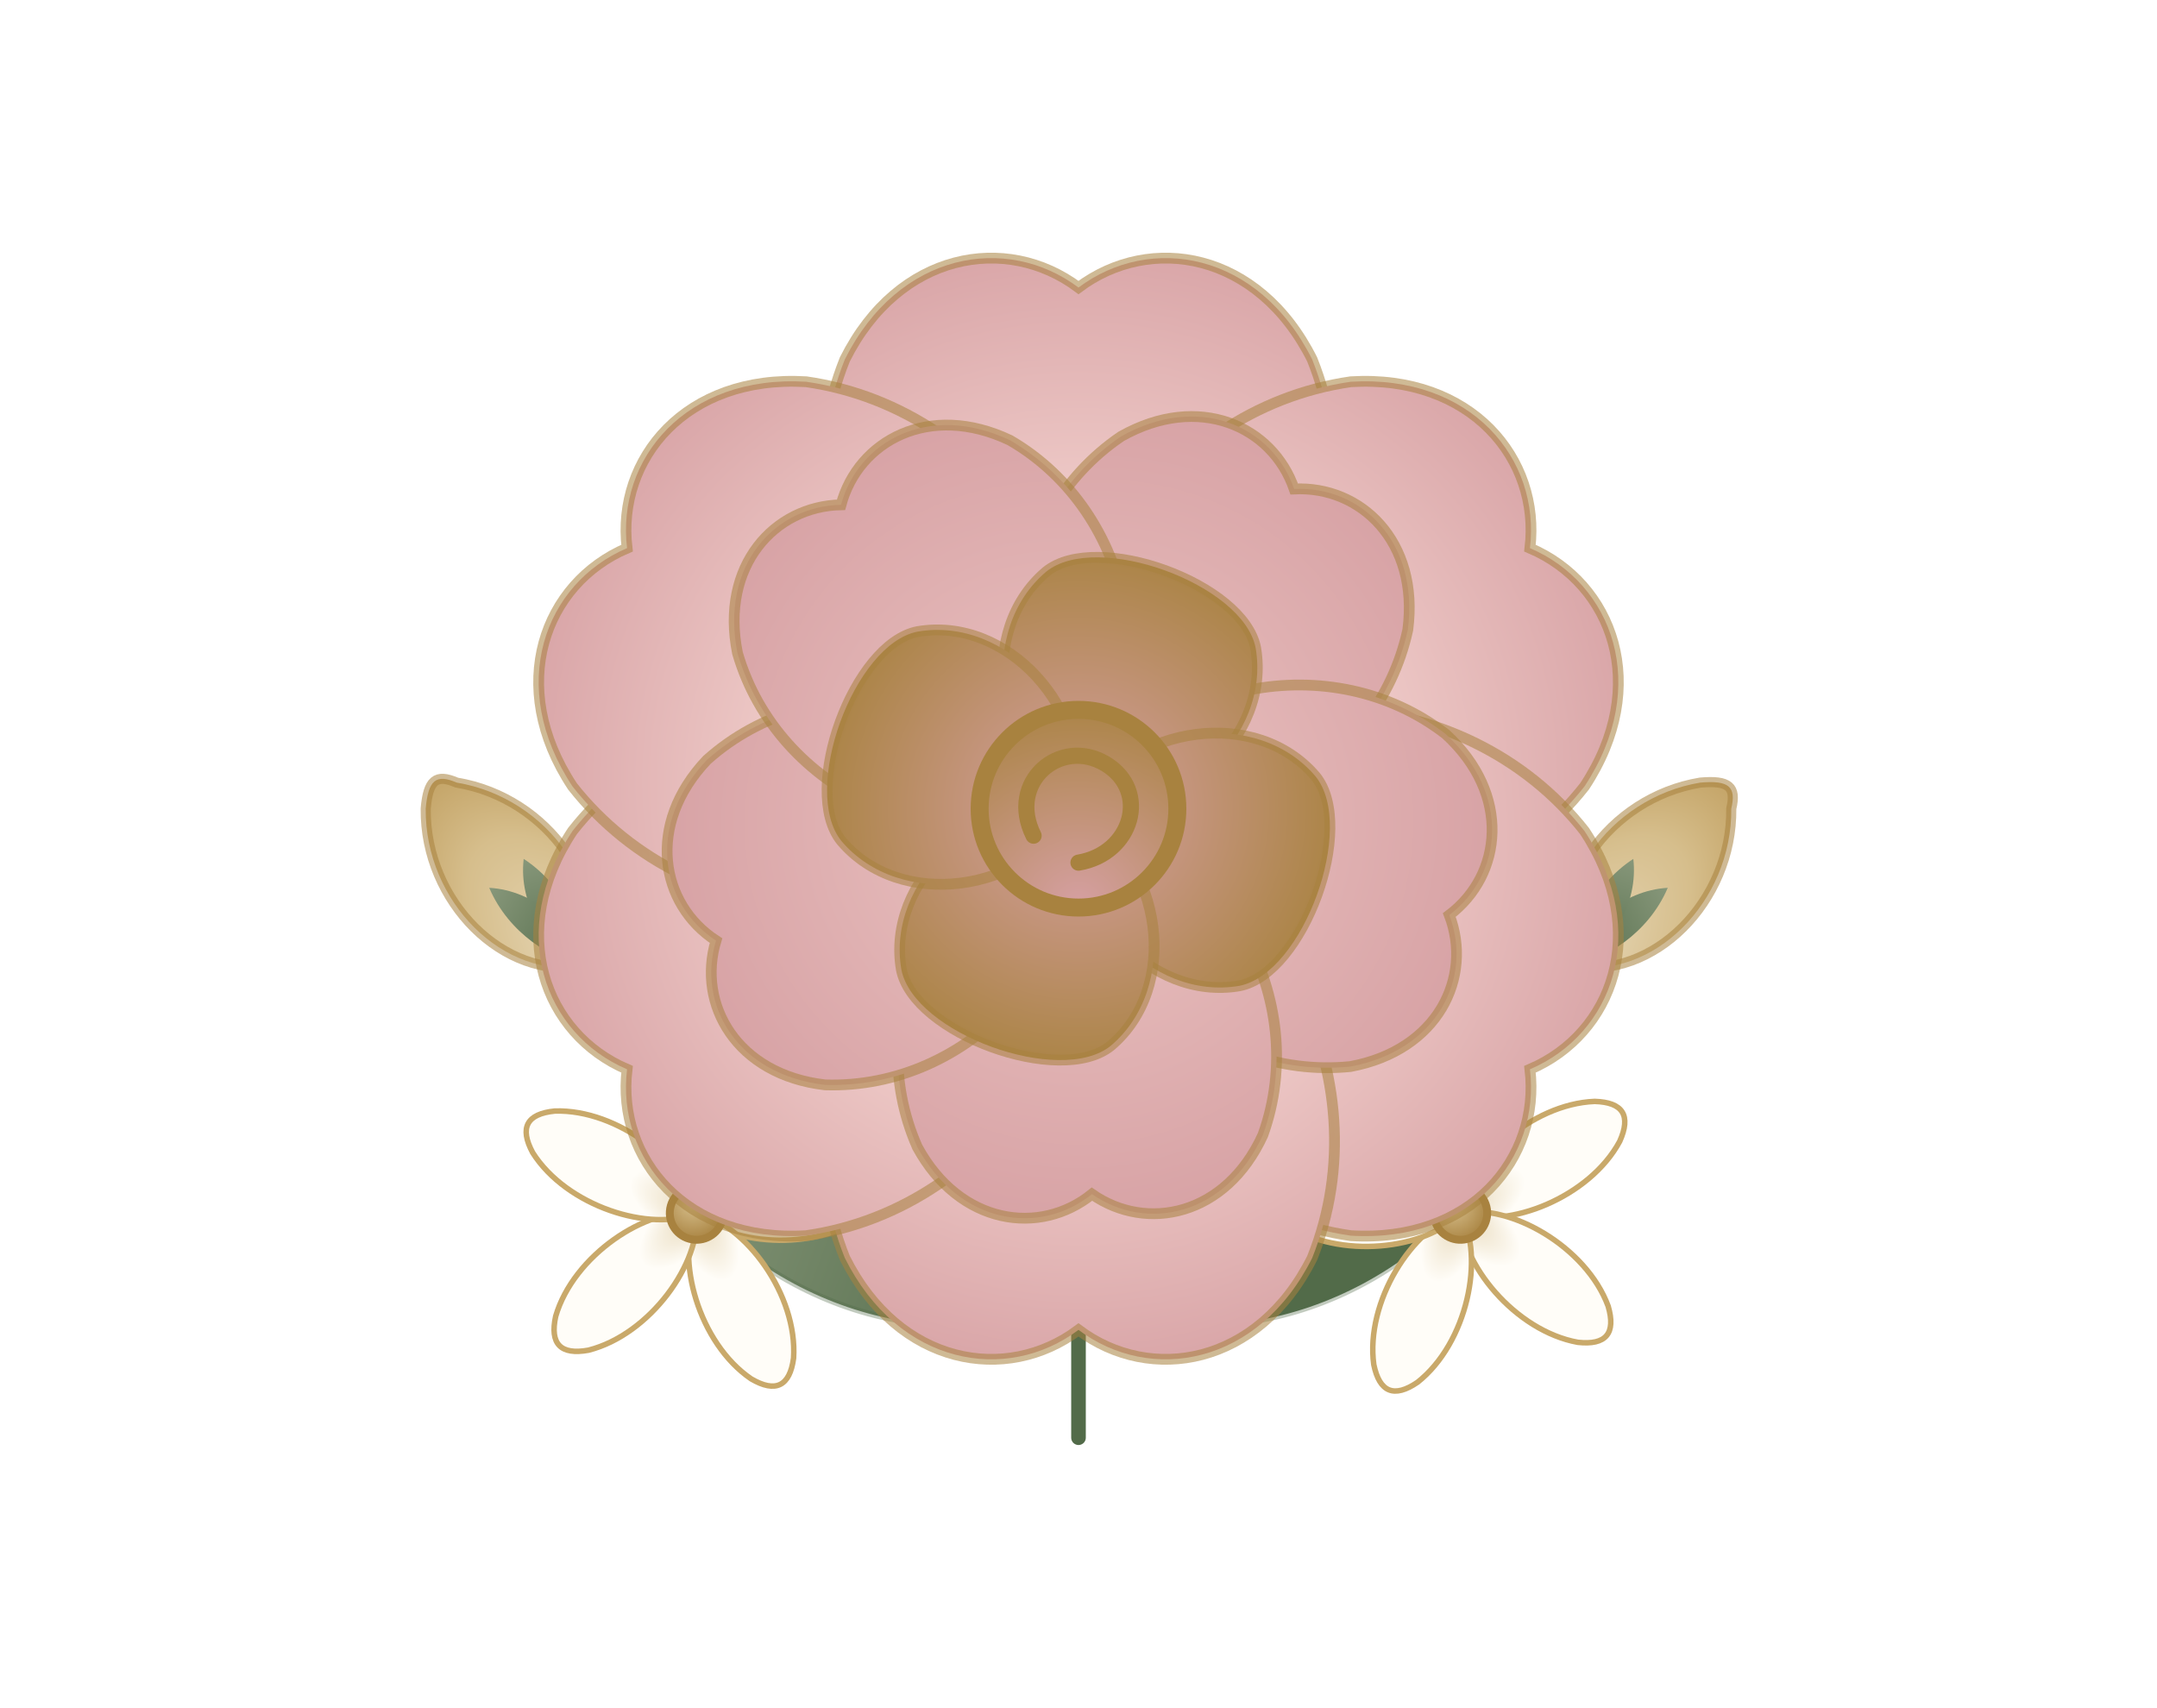
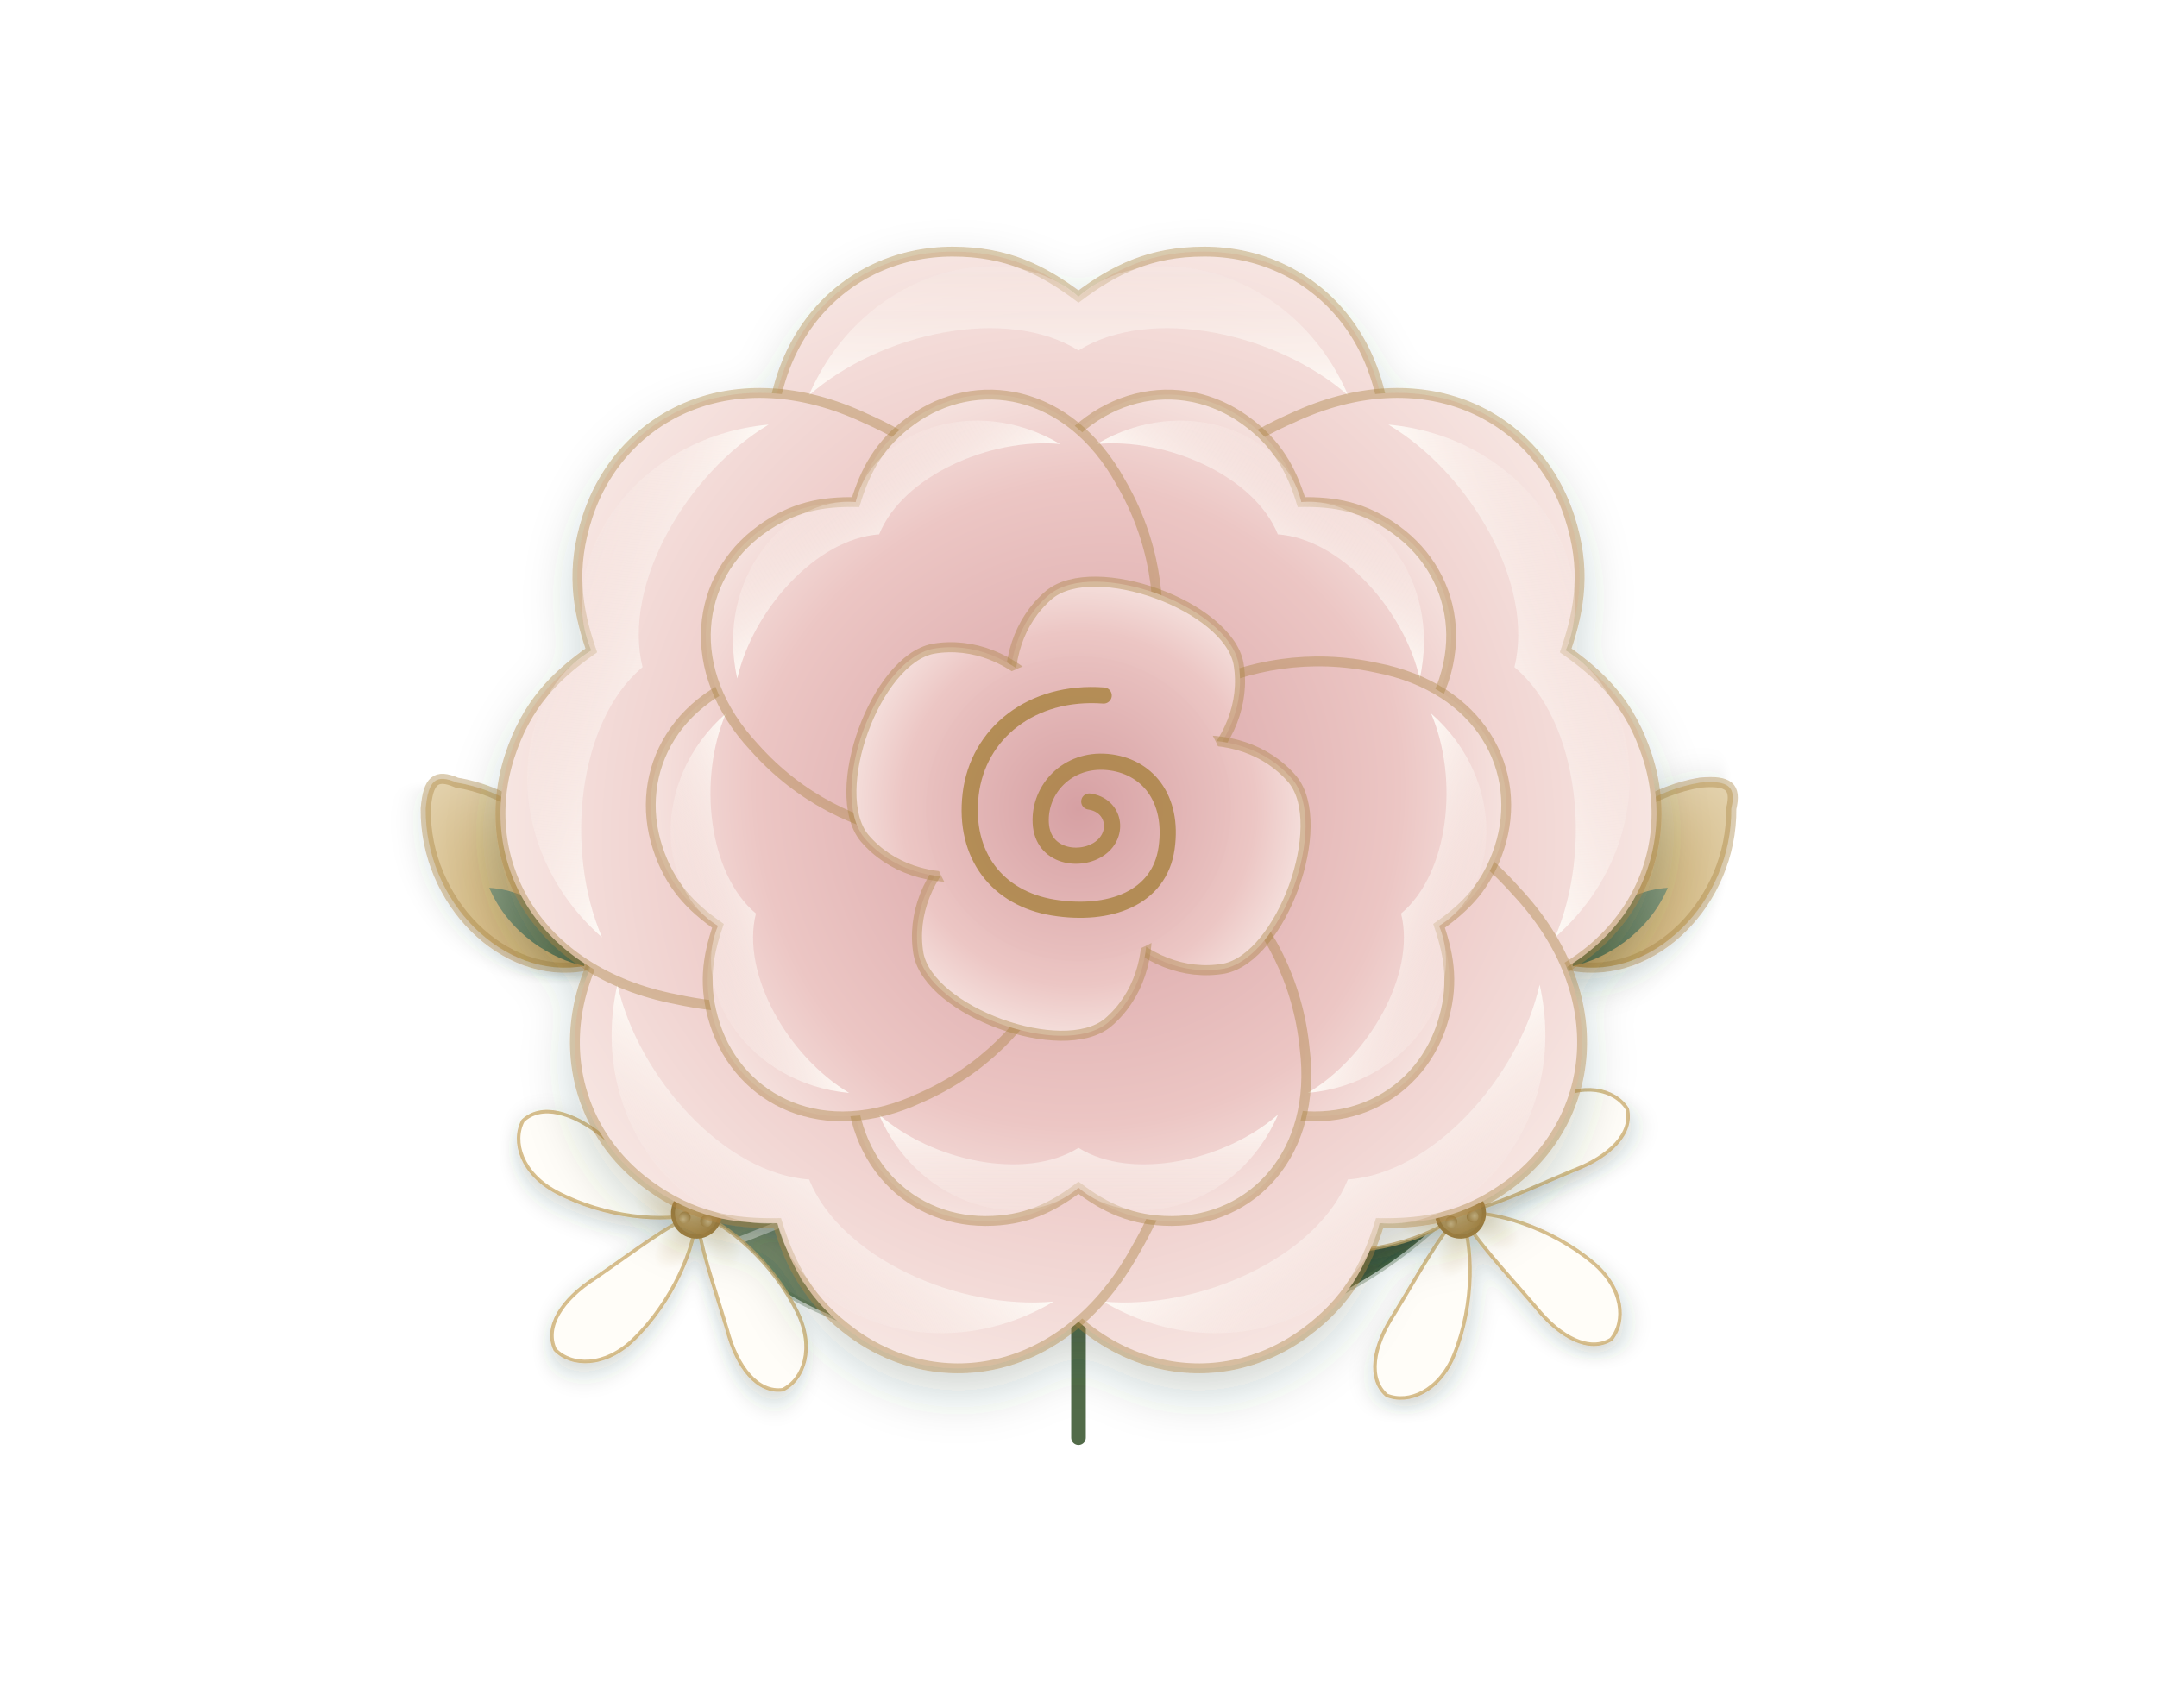
<svg xmlns="http://www.w3.org/2000/svg" viewBox="-16 -16 192 152" width="192" height="152">
-   <style>.p{transform-origin:50% 100%;stroke:#a8823f;stroke-opacity:.55}.j{stroke:#c9a96a;stroke-opacity:1;stroke-width:.7}.l{transform-origin:0 50%}.v{stroke:#526b49;stroke-width:.5;stroke-opacity:.35}.r{fill:none;stroke:#fffdf8;stroke-width:.6;stroke-opacity:.5}.s{fill:none;stroke:#526b49;stroke-linecap:round}.f{stroke:#a8823f}</style>
+   <style>.p{transform-origin:50% 100%;stroke:#a8823f;stroke-opacity:.4}.j{stroke:#c9a96a;stroke-opacity:.75;stroke-width:.45}.l{transform-origin:0 50%}.v{stroke:#526b49;stroke-width:.5;stroke-opacity:.35}.r{fill:none;stroke:#fffdf8;stroke-width:.6;stroke-opacity:.5}.s{fill:none;stroke:#526b49;stroke-linecap:round}.f{stroke:#a8823f;stroke-width:.5}.n{stroke:none}.h{fill:none;stroke-width:.9;stroke-linecap:round;stroke-opacity:.8}</style>
  <defs>
    <radialGradient id="ro" cx="50%" cy="100%" r="110%">
+       <stop offset="0" stop-color="#d6be8c" />
+       <stop offset="0.5" stop-color="#e7d8b8" />
+       <stop offset="1" stop-color="#fffdf8" />
+     </radialGradient>
+     <radialGradient id="rm" cx="50%" cy="100%" r="110%">
+       <stop offset="0" stop-color="#bf9d5d" />
+       <stop offset="0.6" stop-color="#d6be8c" />
+       <stop offset="1" stop-color="#e7d8b8" />
+     </radialGradient>
+     <radialGradient id="ri" cx="50%" cy="50%" r="60%">
+       <stop offset="0" stop-color="#a8823f" />
+       <stop offset="1" stop-color="#d6be8c" />
+     </radialGradient>
+     <linearGradient id="rr" x1="0" y1="1" x2="0" y2="0">
+       <stop offset="0" stop-color="#fffdf8" stop-opacity="0.95" />
+       <stop offset="1" stop-color="#e7d8b8" stop-opacity="0.4" />
+     </linearGradient>
+     <radialGradient id="bo" cx="50%" cy="100%" r="110%">
+       <stop offset="0" stop-color="#d6a0a3" />
+       <stop offset="0.5" stop-color="#ecc6c4" />
+       <stop offset="1" stop-color="#f8eae6" />
+     </radialGradient>
+     <radialGradient id="bm" cx="50%" cy="100%" r="110%">
+       <stop offset="0" stop-color="#d6a0a3" />
+       <stop offset="0.7" stop-color="#ecc6c4" />
+       <stop offset="1" stop-color="#f8eae6" />
+     </radialGradient>
+     <radialGradient id="bi" cx="50%" cy="50%" r="60%">
+       <stop offset="0" stop-color="#d6a0a3" />
+       <stop offset="1" stop-color="#ecc6c4" />
+     </radialGradient>
+     <linearGradient id="br" x1="0" y1="1" x2="0" y2="0">
+       <stop offset="0" stop-color="#fffdf8" stop-opacity="0.9" />
+       <stop offset="1" stop-color="#f8eae6" stop-opacity="0.3" />
+     </linearGradient>
+     <radialGradient id="io" cx="50%" cy="100%" r="110%">
+       <stop offset="0" stop-color="#e7d8b8" />
+       <stop offset="0.45" stop-color="#fffdf8" />
+       <stop offset="1" stop-color="#fffdf8" />
+     </radialGradient>
+     <radialGradient id="im" cx="50%" cy="100%" r="110%">
+       <stop offset="0" stop-color="#d6be8c" />
+       <stop offset="0.6" stop-color="#e7d8b8" />
+       <stop offset="1" stop-color="#fffdf8" />
+     </radialGradient>
+     <radialGradient id="ii" cx="50%" cy="50%" r="60%">
+       <stop offset="0" stop-color="#d6be8c" />
+       <stop offset="1" stop-color="#fffdf8" />
+     </radialGradient>
+     <linearGradient id="ir" x1="0" y1="1" x2="0" y2="0">
      <stop offset="0" stop-color="#fffdf8" />
-       <stop offset=".55" stop-color="#e7d8b8" />
-       <stop offset="1" stop-color="#d6be8c" />
-     </radialGradient>
-     <radialGradient id="rm" cx="50%" cy="100%" r="110%">
-       <stop offset="0" stop-color="#e7d8b8" />
-       <stop offset=".6" stop-color="#d6be8c" />
-       <stop offset="1" stop-color="#bf9d5d" />
-     </radialGradient>
-     <radialGradient id="ri" cx="50%" cy="100%" r="110%">
-       <stop offset="0" stop-color="#d6be8c" />
-       <stop offset="1" stop-color="#a8823f" />
-     </radialGradient>
-     <radialGradient id="bo" cx="50%" cy="100%" r="110%">
-       <stop offset="0" stop-color="#f8eae6" />
-       <stop offset=".55" stop-color="#ecc6c4" />
-       <stop offset="1" stop-color="#d6a0a3" />
-     </radialGradient>
-     <radialGradient id="bm" cx="50%" cy="100%" r="110%">
-       <stop offset="0" stop-color="#ecc6c4" />
-       <stop offset="1" stop-color="#d6a0a3" />
-     </radialGradient>
-     <radialGradient id="bi" cx="50%" cy="100%" r="110%">
-       <stop offset="0" stop-color="#d6a0a3" />
-       <stop offset="1" stop-color="#a8823f" />
-     </radialGradient>
+       <stop offset="1" stop-color="#fffdf8" stop-opacity="0.5" />
+     </linearGradient>
    <radialGradient id="ja" cx="50%" cy="100%" r="110%">
      <stop offset="0" stop-color="#e7d8b8" />
-       <stop offset=".35" stop-color="#fffdf8" />
+       <stop offset="0.3" stop-color="#fffdf8" />
      <stop offset="1" stop-color="#fffdf8" />
    </radialGradient>
    <radialGradient id="go" cx="40%" cy="35%" r="70%">
      <stop offset="0" stop-color="#d6be8c" />
      <stop offset="1" stop-color="#a8823f" />
    </radialGradient>
    <linearGradient id="le">
      <stop offset="0" stop-color="#526b49" />
      <stop offset="1" stop-color="#87977a" />
    </linearGradient>
    <linearGradient id="ld">
-       <stop offset="0" stop-color="#526b49" />
+       <stop offset="0" stop-color="#294532" />
      <stop offset="1" stop-color="#526b49" />
    </linearGradient>
+     <linearGradient id="lh">
+       <stop offset="0" stop-color="#294532" stop-opacity="0.35" />
+       <stop offset="1" stop-color="#294532" stop-opacity="0.05" />
+     </linearGradient>
+     <linearGradient id="lf" x1="0" y1="1" x2="0" y2="0">
+       <stop offset="0" stop-color="#a8823f" stop-opacity="0.3" />
+       <stop offset="1" stop-color="#a8823f" stop-opacity="0" />
+     </linearGradient>
+     <filter id="sh" x="-30%" y="-30%" width="160%" height="160%">
+       <feDropShadow dx="0" dy="1.2" stdDeviation="1.4" flood-color="#294532" flood-opacity=".22" />
+     </filter>
  </defs>
  <path class="s" style="--d:0s" d="M80 112C80 98 80 86 80 72" pathLength="1" stroke-width="1.3" />
  <g transform="translate(78 100) rotate(200) scale(1.05)">
-     <path class="l v" style="--d:0.2s" d="M0 0C8-8 24-9 36 0C24 9 8 8 0 0Z" fill="url(#le)" />
-     <path class="l r" style="--d:0.3s" d="M2 0H32" />
+     <g class="l" style="--d:0.2s">
+       <path class="v" d="M0 0C7-9 23-11 36 0C23 8 8 9 0 0Z" fill="url(#le)" />
+       <path d="M0 0C8 8 23 8 36 0C24 3 10 3 0 0Z" fill="url(#lh)" />
+       <path class="r" d="M2 0Q18-1 33 0M9-.4l5-4.4M16-.7l5-4.8M23-.6l4.5-4M10 0l5 3.4M17 0l5 3.9M24 0l4.5 3" />
+     </g>
  </g>
  <g transform="translate(82 100) rotate(-20) scale(1.05)">
-     <path class="l v" style="--d:0.25s" d="M0 0C8-8 24-9 36 0C24 9 8 8 0 0Z" fill="url(#ld)" />
-     <path class="l r" style="--d:0.35s" d="M2 0H32" />
+     <g class="l" style="--d:0.25s">
+       <path class="v" d="M0 0C7-9 23-11 36 0C23 8 8 9 0 0Z" fill="url(#ld)" />
+       <path d="M0 0C8 8 23 8 36 0C24 3 10 3 0 0Z" fill="url(#lh)" />
+       <path class="r" d="M2 0Q18-1 33 0M9-.4l5-4.4M16-.7l5-4.8M23-.6l4.5-4M10 0l5 3.4M17 0l5 3.9M24 0l4.5 3" />
+     </g>
  </g>
  <g transform="translate(70 86) rotate(215) scale(0.8)">
-     <path class="l v" style="--d:0.35s" d="M0 0C8-8 24-9 36 0C24 9 8 8 0 0Z" fill="url(#le)" />
-     <path class="l r" style="--d:0.45s" d="M2 0H32" />
+     <g class="l" style="--d:0.35s">
+       <path class="v" d="M0 0C7-9 23-11 36 0C23 8 8 9 0 0Z" fill="url(#le)" />
+       <path d="M0 0C8 8 23 8 36 0C24 3 10 3 0 0Z" fill="url(#lh)" />
+       <path class="r" d="M2 0Q18-1 33 0M9-.4l5-4.4M16-.7l5-4.8M23-.6l4.5-4M10 0l5 3.4M17 0l5 3.9M24 0l4.5 3" />
+     </g>
  </g>
  <g transform="translate(90 86) rotate(-35) scale(0.8)">
-     <path class="l v" style="--d:0.4s" d="M0 0C8-8 24-9 36 0C24 9 8 8 0 0Z" fill="url(#ld)" />
-     <path class="l r" style="--d:0.5s" d="M2 0H32" />
-   </g>
-   <g transform="translate(36 70) rotate(-40) scale(0.9)">
+     <g class="l" style="--d:0.4s">
+       <path class="v" d="M0 0C7-9 23-11 36 0C23 8 8 9 0 0Z" fill="url(#ld)" />
+       <path d="M0 0C8 8 23 8 36 0C24 3 10 3 0 0Z" fill="url(#lh)" />
+       <path class="r" d="M2 0Q18-1 33 0M9-.4l5-4.4M16-.7l5-4.8M23-.6l4.5-4M10 0l5 3.4M17 0l5 3.9M24 0l4.5 3" />
+     </g>
+   </g>
+   <g transform="translate(36 70) rotate(-40) scale(0.9)" filter="url(#sh)">
    <path class="p" style="--d:0.6s" d="M0 0C-7-4-8-15-2-22C0-24 1-24 2-22C8-15 7-4 0 0Z" fill="url(#rm)" />
    <g transform="rotate(-70)">
      <path class="l" style="--d:0.7s" d="M0 0C3-3 8-4 12-2C8 1 3 1 0 0Z" fill="url(#le)" />
    </g>
    <g transform="rotate(-110) scale(1 -1)">
      <path class="l" style="--d:0.7s" d="M0 0C3-3 8-4 12-2C8 1 3 1 0 0Z" fill="url(#le)" />
    </g>
  </g>
-   <g transform="translate(124 70) rotate(40) scale(0.9)">
+   <g transform="translate(124 70) rotate(40) scale(0.9)" filter="url(#sh)">
    <path class="p" style="--d:0.65s" d="M0 0C-7-4-8-15-2-22C0-24 1-24 2-22C8-15 7-4 0 0Z" fill="url(#rm)" />
    <g transform="rotate(-70)">
      <path class="l" style="--d:0.75s" d="M0 0C3-3 8-4 12-2C8 1 3 1 0 0Z" fill="url(#le)" />
    </g>
    <g transform="rotate(-110) scale(1 -1)">
      <path class="l" style="--d:0.75s" d="M0 0C3-3 8-4 12-2C8 1 3 1 0 0Z" fill="url(#le)" />
    </g>
  </g>
-   <g transform="translate(46 92) rotate(10) scale(0.7)">
+   <g transform="translate(46 92) rotate(10) scale(0.7)" filter="url(#sh)">
    <g transform="rotate(0)">
-       <path class="p j" style="--d:0.55s" d="M0 0C-5-4-7-15-3-22C-1-25 1-25 3-22C7-15 5-4 0 0Z" fill="url(#ja)" />
+       <path class="p j" style="--d:0.55s" d="M0 0C-3-3-6-10-6-17C-6-22-3-25 0-25C3-24 4-20 3-15C2-9 1.5-4 0 0Z" fill="url(#ja)" />
    </g>
    <g transform="rotate(72)">
-       <path class="p j" style="--d:0.6s" d="M0 0C-5-4-7-15-3-22C-1-25 1-25 3-22C7-15 5-4 0 0Z" fill="url(#ja)" />
+       <path class="p j" style="--d:0.6s" d="M0 0C-3-3-6-10-6-17C-6-22-3-25 0-25C3-24 4-20 3-15C2-9 1.5-4 0 0Z" fill="url(#ja)" />
    </g>
    <g transform="rotate(144)">
-       <path class="p j" style="--d:0.65s" d="M0 0C-5-4-7-15-3-22C-1-25 1-25 3-22C7-15 5-4 0 0Z" fill="url(#ja)" />
+       <path class="p j" style="--d:0.65s" d="M0 0C-3-3-6-10-6-17C-6-22-3-25 0-25C3-24 4-20 3-15C2-9 1.5-4 0 0Z" fill="url(#ja)" />
    </g>
    <g transform="rotate(216)">
-       <path class="p j" style="--d:0.7s" d="M0 0C-5-4-7-15-3-22C-1-25 1-25 3-22C7-15 5-4 0 0Z" fill="url(#ja)" />
+       <path class="p j" style="--d:0.7s" d="M0 0C-3-3-6-10-6-17C-6-22-3-25 0-25C3-24 4-20 3-15C2-9 1.5-4 0 0Z" fill="url(#ja)" />
    </g>
    <g transform="rotate(288)">
-       <path class="p j" style="--d:0.75s" d="M0 0C-5-4-7-15-3-22C-1-25 1-25 3-22C7-15 5-4 0 0Z" fill="url(#ja)" />
-     </g>
-     <circle class="f" style="--d:0.85s" r="3.4" fill="url(#go)" />
-   </g>
-   <g transform="translate(114 92) rotate(-14) scale(0.7)">
+       <path class="p j" style="--d:0.75s" d="M0 0C-3-3-6-10-6-17C-6-22-3-25 0-25C3-24 4-20 3-15C2-9 1.5-4 0 0Z" fill="url(#ja)" />
+     </g>
+     <circle class="f" style="--d:0.85s" r="3" fill="url(#go)" />
+     <circle class="f n" style="--d:0.91s" transform="rotate(0)" cy="-1.6" r=".75" fill="url(#go)" />
+     <circle class="f n" style="--d:0.91s" transform="rotate(120)" cy="-1.6" r=".75" fill="url(#go)" />
+     <circle class="f n" style="--d:0.91s" transform="rotate(240)" cy="-1.6" r=".75" fill="url(#go)" />
+   </g>
+   <g transform="translate(114 92) rotate(-14) scale(0.7)" filter="url(#sh)">
    <g transform="rotate(0)">
-       <path class="p j" style="--d:0.6s" d="M0 0C-5-4-7-15-3-22C-1-25 1-25 3-22C7-15 5-4 0 0Z" fill="url(#ja)" />
+       <path class="p j" style="--d:0.6s" d="M0 0C-3-3-6-10-6-17C-6-22-3-25 0-25C3-24 4-20 3-15C2-9 1.5-4 0 0Z" fill="url(#ja)" />
    </g>
    <g transform="rotate(72)">
-       <path class="p j" style="--d:0.65s" d="M0 0C-5-4-7-15-3-22C-1-25 1-25 3-22C7-15 5-4 0 0Z" fill="url(#ja)" />
+       <path class="p j" style="--d:0.65s" d="M0 0C-3-3-6-10-6-17C-6-22-3-25 0-25C3-24 4-20 3-15C2-9 1.5-4 0 0Z" fill="url(#ja)" />
    </g>
    <g transform="rotate(144)">
-       <path class="p j" style="--d:0.7s" d="M0 0C-5-4-7-15-3-22C-1-25 1-25 3-22C7-15 5-4 0 0Z" fill="url(#ja)" />
+       <path class="p j" style="--d:0.7s" d="M0 0C-3-3-6-10-6-17C-6-22-3-25 0-25C3-24 4-20 3-15C2-9 1.5-4 0 0Z" fill="url(#ja)" />
    </g>
    <g transform="rotate(216)">
-       <path class="p j" style="--d:0.75s" d="M0 0C-5-4-7-15-3-22C-1-25 1-25 3-22C7-15 5-4 0 0Z" fill="url(#ja)" />
+       <path class="p j" style="--d:0.75s" d="M0 0C-3-3-6-10-6-17C-6-22-3-25 0-25C3-24 4-20 3-15C2-9 1.5-4 0 0Z" fill="url(#ja)" />
    </g>
    <g transform="rotate(288)">
-       <path class="p j" style="--d:0.8s" d="M0 0C-5-4-7-15-3-22C-1-25 1-25 3-22C7-15 5-4 0 0Z" fill="url(#ja)" />
-     </g>
-     <circle class="f" style="--d:0.9s" r="3.4" fill="url(#go)" />
-   </g>
-   <g transform="translate(80 56) scale(1.6)">
+       <path class="p j" style="--d:0.8s" d="M0 0C-3-3-6-10-6-17C-6-22-3-25 0-25C3-24 4-20 3-15C2-9 1.5-4 0 0Z" fill="url(#ja)" />
+     </g>
+     <circle class="f" style="--d:0.9s" r="3" fill="url(#go)" />
+     <circle class="f n" style="--d:0.96s" transform="rotate(0)" cy="-1.6" r=".75" fill="url(#go)" />
+     <circle class="f n" style="--d:0.96s" transform="rotate(120)" cy="-1.6" r=".75" fill="url(#go)" />
+     <circle class="f n" style="--d:0.96s" transform="rotate(240)" cy="-1.6" r=".75" fill="url(#go)" />
+   </g>
+   <g transform="translate(80 56) scale(1.6)" filter="url(#sh)">
    <g transform="rotate(0) scale(1)">
-       <path class="p" style="--d:0.6s" d="M0 0C-11-3-17-15-13-25C-10-31-4-32 0-29C4-32 10-31 13-25C17-15 11-3 0 0Z" fill="url(#bo)" stroke-width="0.6" />
-     </g>
-     <g transform="rotate(60) scale(1)">
-       <path class="p" style="--d:0.64s" d="M0 0C-11-3-17-15-13-25C-10-31-4-32 0-29C4-32 10-31 13-25C17-15 11-3 0 0Z" fill="url(#bo)" stroke-width="0.6" />
-     </g>
-     <g transform="rotate(120) scale(1)">
-       <path class="p" style="--d:0.68s" d="M0 0C-11-3-17-15-13-25C-10-31-4-32 0-29C4-32 10-31 13-25C17-15 11-3 0 0Z" fill="url(#bo)" stroke-width="0.6" />
-     </g>
-     <g transform="rotate(180) scale(1)">
-       <path class="p" style="--d:0.72s" d="M0 0C-11-3-17-15-13-25C-10-31-4-32 0-29C4-32 10-31 13-25C17-15 11-3 0 0Z" fill="url(#bo)" stroke-width="0.6" />
-     </g>
-     <g transform="rotate(240) scale(1)">
-       <path class="p" style="--d:0.76s" d="M0 0C-11-3-17-15-13-25C-10-31-4-32 0-29C4-32 10-31 13-25C17-15 11-3 0 0Z" fill="url(#bo)" stroke-width="0.6" />
-     </g>
-     <g transform="rotate(300) scale(1)">
-       <path class="p" style="--d:0.8s" d="M0 0C-11-3-17-15-13-25C-10-31-4-32 0-29C4-32 10-31 13-25C17-15 11-3 0 0Z" fill="url(#bo)" stroke-width="0.6" />
-     </g>
-     <g transform="rotate(34) scale(0.74)">
-       <path class="p" style="--d:0.46s" d="M0 0C-11-3-17-15-13-25C-10-31-4-32 0-29C4-32 10-31 13-25C17-15 11-3 0 0Z" fill="url(#bm)" stroke-width="0.81" />
-     </g>
-     <g transform="rotate(106) scale(0.74)">
-       <path class="p" style="--d:0.5s" d="M0 0C-11-3-17-15-13-25C-10-31-4-32 0-29C4-32 10-31 13-25C17-15 11-3 0 0Z" fill="url(#bm)" stroke-width="0.81" />
-     </g>
-     <g transform="rotate(178) scale(0.74)">
-       <path class="p" style="--d:0.54s" d="M0 0C-11-3-17-15-13-25C-10-31-4-32 0-29C4-32 10-31 13-25C17-15 11-3 0 0Z" fill="url(#bm)" stroke-width="0.81" />
-     </g>
-     <g transform="rotate(250) scale(0.74)">
-       <path class="p" style="--d:0.58s" d="M0 0C-11-3-17-15-13-25C-10-31-4-32 0-29C4-32 10-31 13-25C17-15 11-3 0 0Z" fill="url(#bm)" stroke-width="0.81" />
-     </g>
-     <g transform="rotate(322) scale(0.74)">
-       <path class="p" style="--d:0.62s" d="M0 0C-11-3-17-15-13-25C-10-31-4-32 0-29C4-32 10-31 13-25C17-15 11-3 0 0Z" fill="url(#bm)" stroke-width="0.81" />
-     </g>
-     <g transform="rotate(20) scale(0.62)">
-       <path class="p" style="--d:0.34s" d="M0 0C-9-2-14-12-10-19C-7-24 7-24 10-19C14-12 9-2 0 0Z" fill="url(#bi)" stroke-width="0.97" />
-     </g>
-     <g transform="rotate(110) scale(0.62)">
-       <path class="p" style="--d:0.38s" d="M0 0C-9-2-14-12-10-19C-7-24 7-24 10-19C14-12 9-2 0 0Z" fill="url(#bi)" stroke-width="0.97" />
-     </g>
-     <g transform="rotate(200) scale(0.62)">
-       <path class="p" style="--d:0.42s" d="M0 0C-9-2-14-12-10-19C-7-24 7-24 10-19C14-12 9-2 0 0Z" fill="url(#bi)" stroke-width="0.97" />
-     </g>
-     <g transform="rotate(290) scale(0.62)">
-       <path class="p" style="--d:0.46s" d="M0 0C-9-2-14-12-10-19C-7-24 7-24 10-19C14-12 9-2 0 0Z" fill="url(#bi)" stroke-width="0.97" />
-     </g>
-     <circle class="f" style="--d:0.3s" r="5.5" fill="url(#bi)" />
-     <path class="f" style="--d:0.4s" d="M-2.5 1.5c-1.5-3 1.5-5.5 4-4s1.5 5-1.5 5.5" fill="none" stroke-width=".9" stroke-linecap="round" />
+       <g class="p" style="--d:0.6s">
+         <path d="M0 0C-8-1-16-8-17-18C-18-26-13-31-7-31C-4-31-2-30 0-28.5C2-30 4-31 7-31C13-31 18-26 17-18C16-8 8-1 0 0Z" fill="url(#bo)" stroke-width="0.55" />
+         <path d="M-15-23C-12-30-4-32 0-28.5C4-32 12-30 15-23C11-26.5 4-28 0-25.5C-4-28-11-26.5-15-23Z" fill="url(#br)" stroke="none" />
+       </g>
+     </g>
+     <g transform="rotate(72) scale(1)">
+       <g class="p" style="--d:0.64s">
+         <path d="M0 0C-8-1-16-8-17-18C-18-26-13-31-7-31C-4-31-2-30 0-28.5C2-30 4-31 7-31C13-31 18-26 17-18C16-8 8-1 0 0Z" fill="url(#bo)" stroke-width="0.55" />
+         <path d="M-15-23C-12-30-4-32 0-28.5C4-32 12-30 15-23C11-26.5 4-28 0-25.5C-4-28-11-26.5-15-23Z" fill="url(#br)" stroke="none" />
+       </g>
+     </g>
+     <g transform="rotate(144) scale(1)">
+       <g class="p" style="--d:0.68s">
+         <path d="M0 0C-8-1-16-8-17-18C-18-26-13-31-7-31C-4-31-2-30 0-28.5C2-30 4-31 7-31C13-31 18-26 17-18C16-8 8-1 0 0Z" fill="url(#bo)" stroke-width="0.55" />
+         <path d="M-15-23C-12-30-4-32 0-28.5C4-32 12-30 15-23C11-26.5 4-28 0-25.5C-4-28-11-26.5-15-23Z" fill="url(#br)" stroke="none" />
+       </g>
+     </g>
+     <g transform="rotate(216) scale(1)">
+       <g class="p" style="--d:0.72s">
+         <path d="M0 0C-8-1-16-8-17-18C-18-26-13-31-7-31C-4-31-2-30 0-28.5C2-30 4-31 7-31C13-31 18-26 17-18C16-8 8-1 0 0Z" fill="url(#bo)" stroke-width="0.55" />
+         <path d="M-15-23C-12-30-4-32 0-28.5C4-32 12-30 15-23C11-26.5 4-28 0-25.5C-4-28-11-26.5-15-23Z" fill="url(#br)" stroke="none" />
+       </g>
+     </g>
+     <g transform="rotate(288) scale(1)">
+       <g class="p" style="--d:0.76s">
+         <path d="M0 0C-8-1-16-8-17-18C-18-26-13-31-7-31C-4-31-2-30 0-28.5C2-30 4-31 7-31C13-31 18-26 17-18C16-8 8-1 0 0Z" fill="url(#bo)" stroke-width="0.55" />
+         <path d="M-15-23C-12-30-4-32 0-28.5C4-32 12-30 15-23C11-26.5 4-28 0-25.5C-4-28-11-26.5-15-23Z" fill="url(#br)" stroke="none" />
+       </g>
+     </g>
+     <g transform="rotate(36) scale(0.74)">
+       <g class="p" style="--d:0.46s">
+         <path d="M0 0C-8-1-16-8-17-18C-18-26-13-31-7-31C-4-31-2-30 0-28.5C2-30 4-31 7-31C13-31 18-26 17-18C16-8 8-1 0 0Z" fill="url(#bm)" stroke-width="0.74" />
+         <path d="M-15-23C-12-30-4-32 0-28.5C4-32 12-30 15-23C11-26.5 4-28 0-25.5C-4-28-11-26.5-15-23Z" fill="url(#br)" stroke="none" />
+       </g>
+     </g>
+     <g transform="rotate(108) scale(0.74)">
+       <g class="p" style="--d:0.5s">
+         <path d="M0 0C-8-1-16-8-17-18C-18-26-13-31-7-31C-4-31-2-30 0-28.5C2-30 4-31 7-31C13-31 18-26 17-18C16-8 8-1 0 0Z" fill="url(#bm)" stroke-width="0.74" />
+         <path d="M-15-23C-12-30-4-32 0-28.5C4-32 12-30 15-23C11-26.5 4-28 0-25.5C-4-28-11-26.5-15-23Z" fill="url(#br)" stroke="none" />
+       </g>
+     </g>
+     <g transform="rotate(180) scale(0.74)">
+       <g class="p" style="--d:0.54s">
+         <path d="M0 0C-8-1-16-8-17-18C-18-26-13-31-7-31C-4-31-2-30 0-28.5C2-30 4-31 7-31C13-31 18-26 17-18C16-8 8-1 0 0Z" fill="url(#bm)" stroke-width="0.74" />
+         <path d="M-15-23C-12-30-4-32 0-28.5C4-32 12-30 15-23C11-26.5 4-28 0-25.5C-4-28-11-26.5-15-23Z" fill="url(#br)" stroke="none" />
+       </g>
+     </g>
+     <g transform="rotate(252) scale(0.74)">
+       <g class="p" style="--d:0.58s">
+         <path d="M0 0C-8-1-16-8-17-18C-18-26-13-31-7-31C-4-31-2-30 0-28.5C2-30 4-31 7-31C13-31 18-26 17-18C16-8 8-1 0 0Z" fill="url(#bm)" stroke-width="0.74" />
+         <path d="M-15-23C-12-30-4-32 0-28.5C4-32 12-30 15-23C11-26.5 4-28 0-25.5C-4-28-11-26.5-15-23Z" fill="url(#br)" stroke="none" />
+       </g>
+     </g>
+     <g transform="rotate(324) scale(0.74)">
+       <g class="p" style="--d:0.62s">
+         <path d="M0 0C-8-1-16-8-17-18C-18-26-13-31-7-31C-4-31-2-30 0-28.5C2-30 4-31 7-31C13-31 18-26 17-18C16-8 8-1 0 0Z" fill="url(#bm)" stroke-width="0.74" />
+         <path d="M-15-23C-12-30-4-32 0-28.5C4-32 12-30 15-23C11-26.5 4-28 0-25.5C-4-28-11-26.5-15-23Z" fill="url(#br)" stroke="none" />
+       </g>
+     </g>
+     <g transform="rotate(20) scale(.56)">
+       <path class="p" style="--d:0.36s" d="M0 0C-9-2-14-12-10-19C-7-24 7-24 10-19C14-12 9-2 0 0Z" fill="url(#bm)" stroke-width="1" />
+     </g>
+     <g transform="rotate(110) scale(.56)">
+       <path class="p" style="--d:0.39s" d="M0 0C-9-2-14-12-10-19C-7-24 7-24 10-19C14-12 9-2 0 0Z" fill="url(#bm)" stroke-width="1" />
+     </g>
+     <g transform="rotate(200) scale(.56)">
+       <path class="p" style="--d:0.42s" d="M0 0C-9-2-14-12-10-19C-7-24 7-24 10-19C14-12 9-2 0 0Z" fill="url(#bm)" stroke-width="1" />
+     </g>
+     <g transform="rotate(290) scale(.56)">
+       <path class="p" style="--d:0.45s" d="M0 0C-9-2-14-12-10-19C-7-24 7-24 10-19C14-12 9-2 0 0Z" fill="url(#bm)" stroke-width="1" />
+     </g>
+     <circle class="f n" style="--d:0.3s" r="8.5" fill="url(#bi)" />
+     <path class="f h" style="--d:0.42s" d="M.6-.4c1.4.2 1.7 1.8.6 2.6S-2 2.7-2.1.8-.6-2.8 1.6-2.6 5.3-.6 4.9 2.2 1.7 6-1.4 5.5-6.4 2.6-6 -.8-2.6-6.6 1.4-6.3" />
  </g>
</svg>
